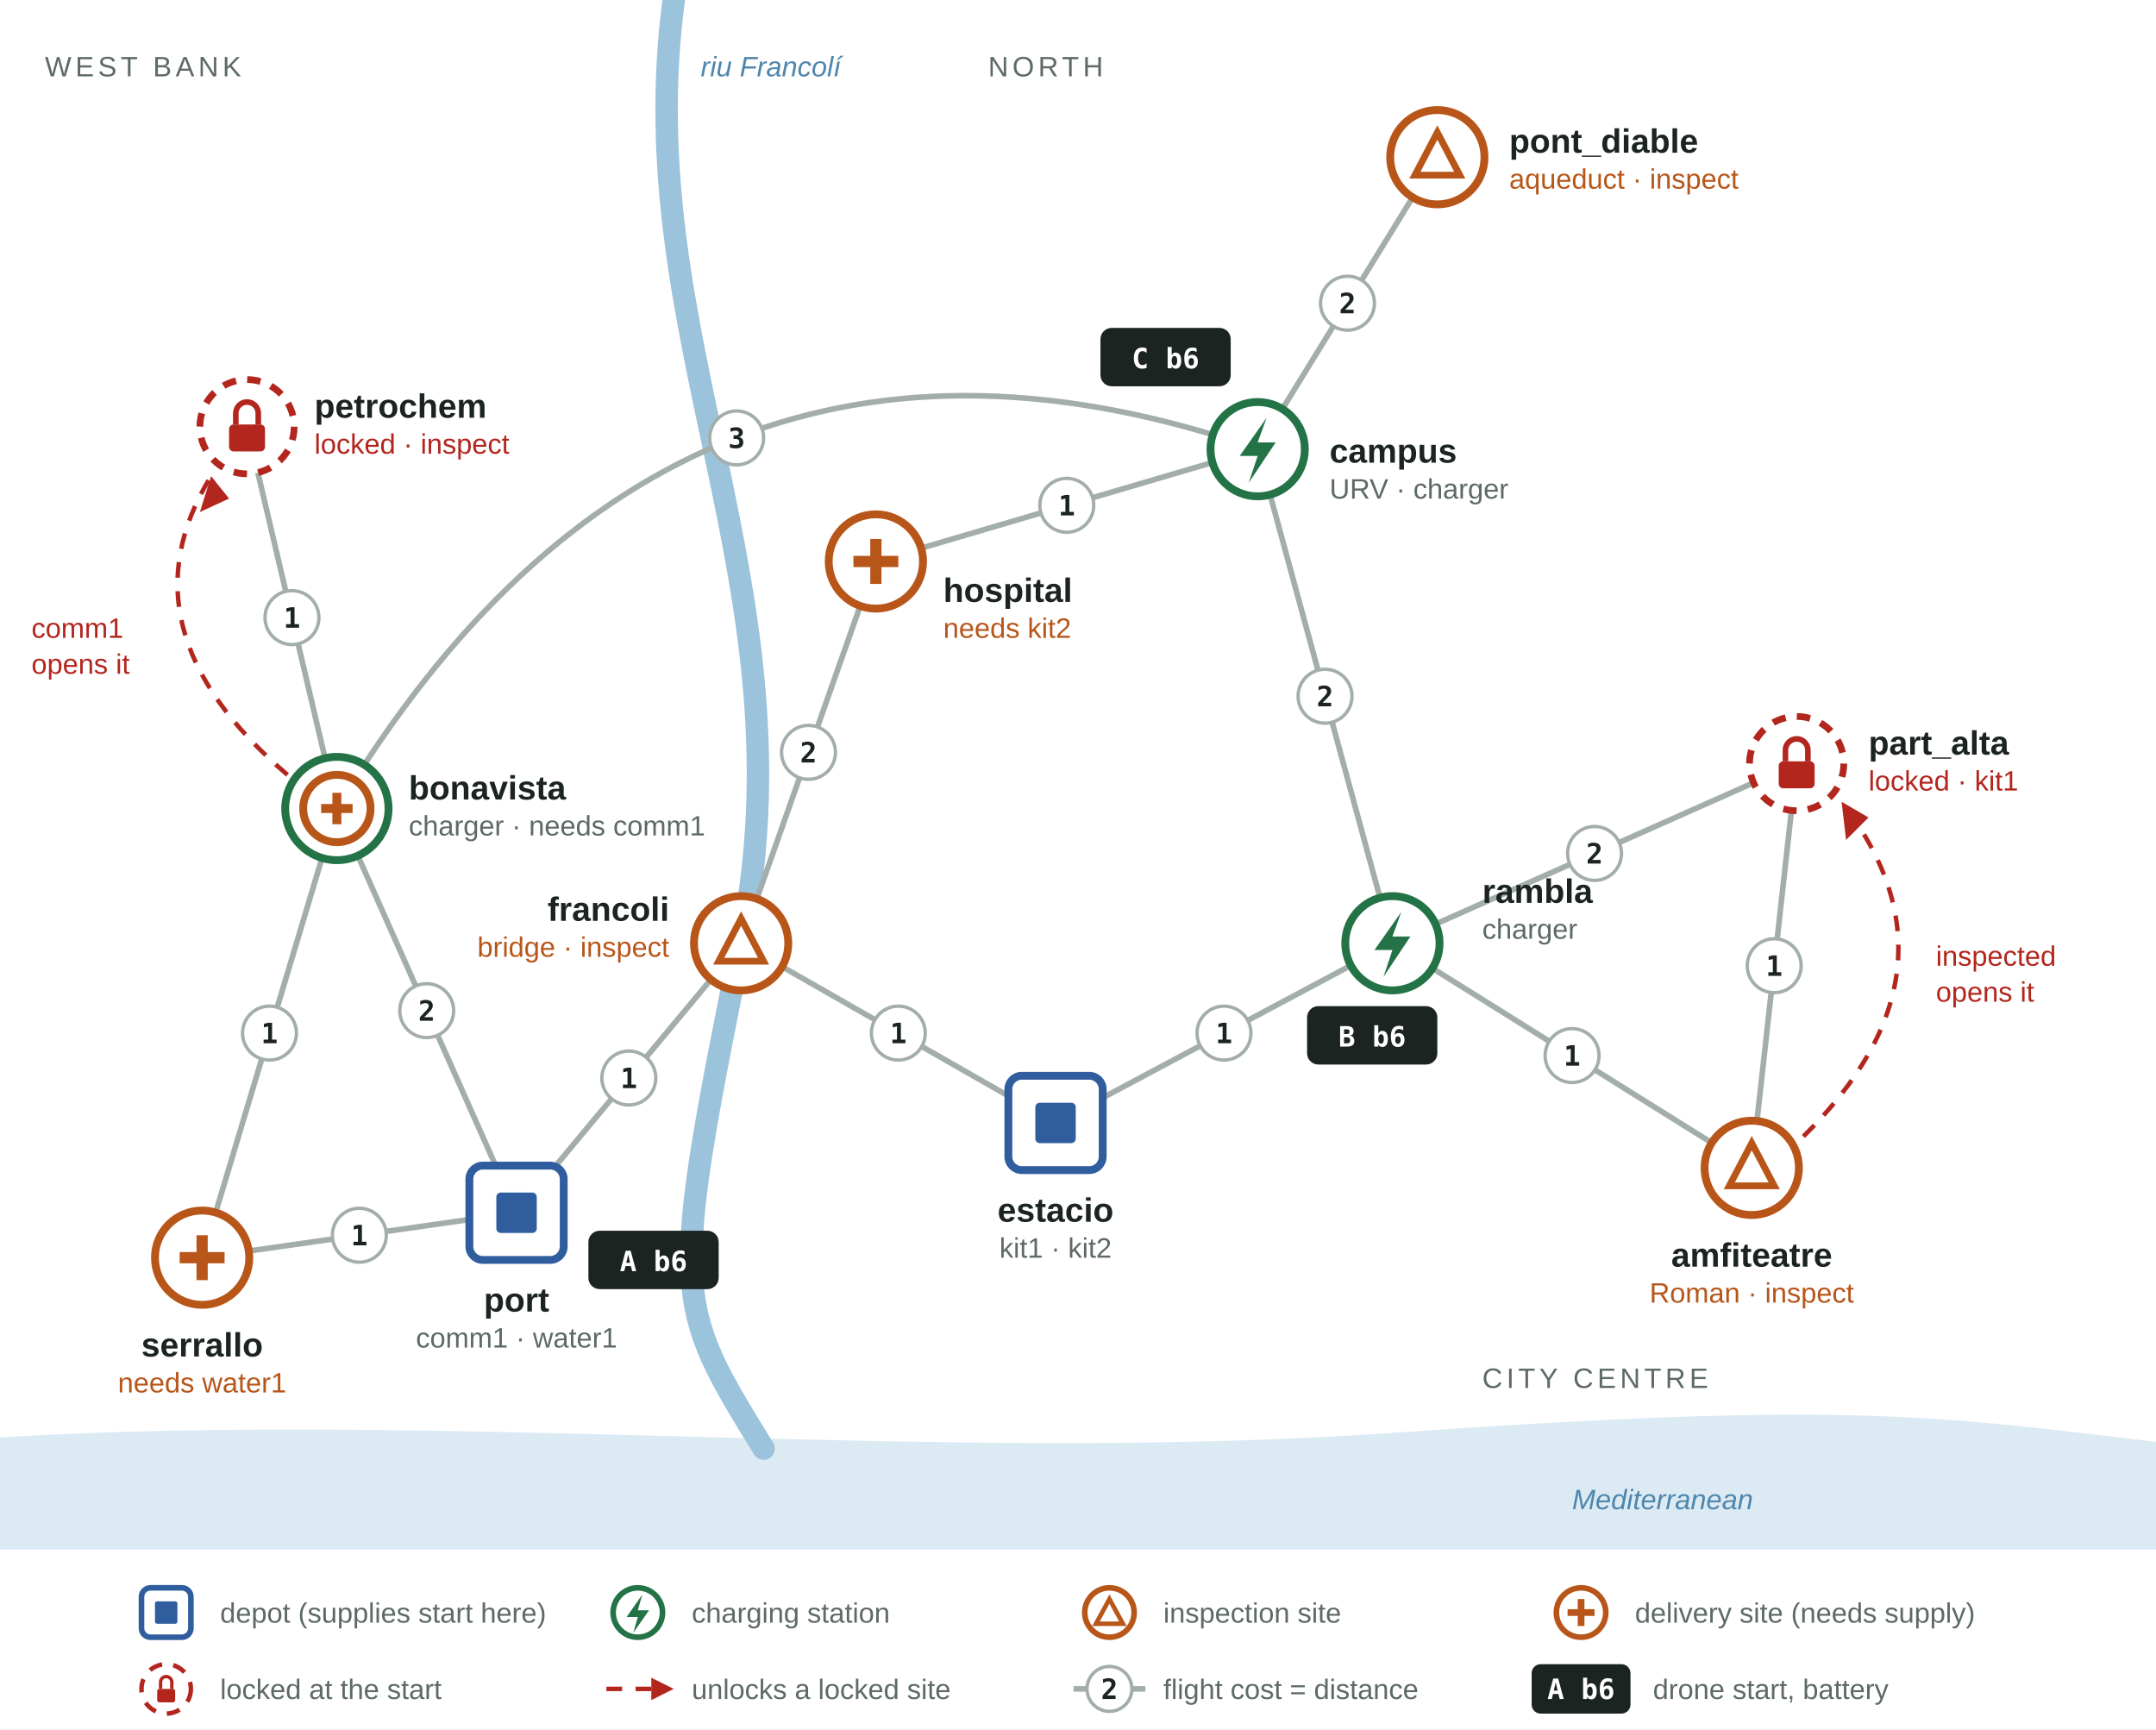
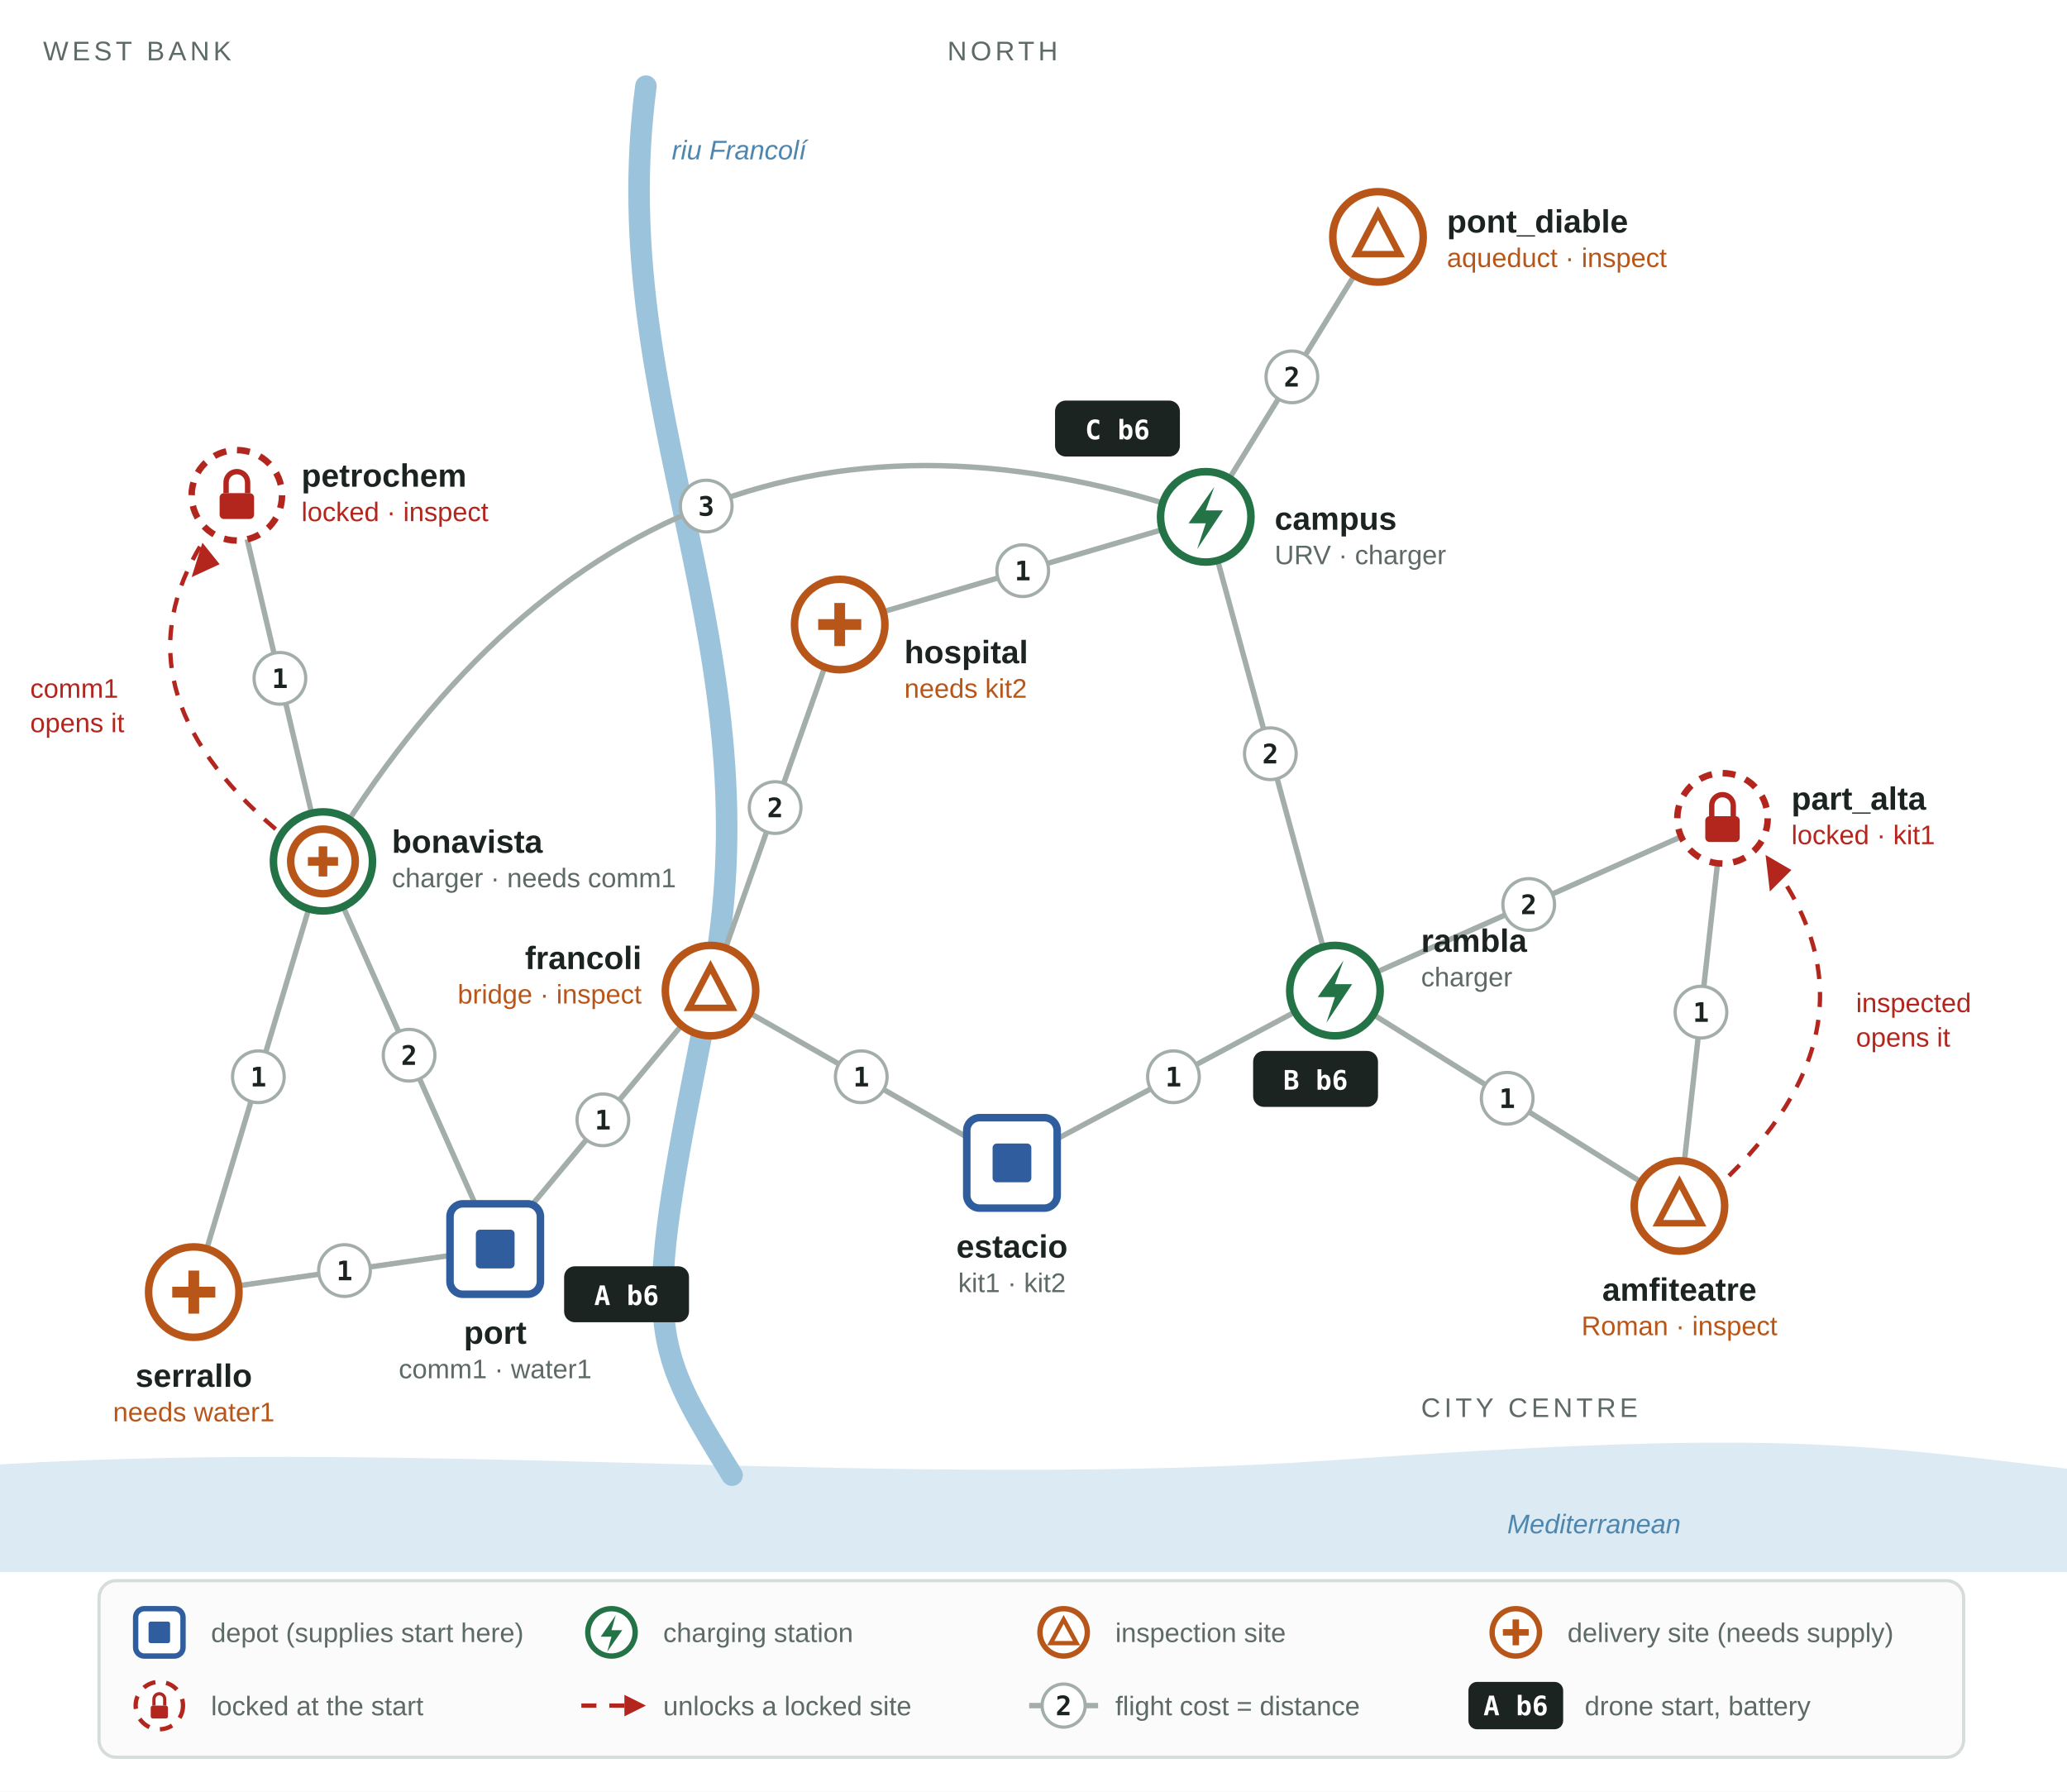
- <svg xmlns="http://www.w3.org/2000/svg" viewBox="0 0 960 770" font-family="Atkinson Hyperlegible, Segoe UI, Arial, sans-serif">
+ <svg xmlns="http://www.w3.org/2000/svg" viewBox="0 -40 960 832" font-family="Atkinson Hyperlegible, Segoe UI, Arial, sans-serif">
  <style>
    .bg { fill: #ffffff; }
    .sea { fill: #dceaf3; }
    .river { stroke: #9cc3dc; stroke-width: 10; fill: none; stroke-linecap: round; }
    .edge { stroke: #a3aeaa; stroke-width: 2.5; fill: none; }
    .wbg { fill: #ffffff; stroke: #a3aeaa; stroke-width: 1.5; }
    .w { font-family: JetBrains Mono, Consolas, monospace; font-size: 12.5px; font-weight: 600; fill: #1c2421; }
    .lbl { font-size: 15px; font-weight: 700; fill: #1c2421; }
    .sub { font-size: 12.5px; fill: #5d6a65; }
    .region { font-size: 12.5px; letter-spacing: 0.14em; fill: #5d6a65; }
    .water { font-size: 12.5px; font-style: italic; fill: #4f86ad; }
    .node { fill: #ffffff; stroke-width: 3.5; }
    .depot { stroke: #2f5d9e; }
    .charger { stroke: #237347; }
    .mission { stroke: #b8561a; }
    .locked { stroke: #b3261e; stroke-width: 3; stroke-dasharray: 6 5; }
    .f-depot { fill: #2f5d9e; }
    .f-charger { fill: #237347; }
    .f-mission { fill: #b8561a; }
    .f-locked { fill: #b3261e; }
    .s-mission { stroke: #b8561a; }
    .s-locked { stroke: #b3261e; }
    .t-mission { fill: #b8561a; }
    .t-locked { fill: #b3261e; }
    .dep { stroke: #b3261e; stroke-width: 2; stroke-dasharray: 7 6; fill: none; }
    .badge { fill: #1c2421; }
    .badge-t { fill: #ffffff; font-family: JetBrains Mono, Consolas, monospace; font-size: 12.5px; font-weight: 600; }
  </style>
-   <rect class="bg" x="0" y="0" width="960" height="770" />
+   <rect class="bg" x="0" y="-40" width="960" height="832" />
  <path class="sea" d="M0 640 C 200 628, 420 652, 620 638 S 860 630, 960 642 L 960 690 L 0 690 Z" />
  <text class="water" x="700" y="672">Mediterranean</text>
  <path class="river" d="M300 0 C 280 150, 362 262, 330 420 S 300 580, 340 645" />
  <text class="water" x="312" y="34">riu Francolí</text>
-   <text class="region" x="20" y="34">WEST BANK</text>
-   <text class="region" x="440" y="34">NORTH</text>
+   <text class="region" x="20" y="-12">WEST BANK</text>
+   <text class="region" x="440" y="-12">NORTH</text>
  <text class="region" x="660" y="618">CITY CENTRE</text>
  <line class="edge" x1="230" y1="540" x2="90" y2="560" />
  <line class="edge" x1="230" y1="540" x2="150" y2="360" />
  <line class="edge" x1="90" y1="560" x2="150" y2="360" />
  <line class="edge" x1="150" y1="360" x2="110" y2="190" />
  <line class="edge" x1="230" y1="540" x2="330" y2="420" />
  <line class="edge" x1="330" y1="420" x2="470" y2="500" />
  <line class="edge" x1="390" y1="250" x2="330" y2="420" />
  <line class="edge" x1="470" y1="500" x2="620" y2="420" />
  <line class="edge" x1="620" y1="420" x2="780" y2="520" />
  <line class="edge" x1="780" y1="520" x2="800" y2="340" />
  <line class="edge" x1="620" y1="420" x2="800" y2="340" />
  <line class="edge" x1="620" y1="420" x2="560" y2="200" />
  <line class="edge" x1="560" y1="200" x2="390" y2="250" />
  <line class="edge" x1="560" y1="200" x2="640" y2="70" />
  <path class="edge" d="M150 360 Q 300 110 560 200" />
  <path class="dep" d="M128 345 Q 52 280 94 212" />
  <polygon class="f-locked" points="94,212 89,228 102,222" />
  <text class="sub t-locked" x="14" y="284">comm1</text>
  <text class="sub t-locked" x="14" y="300">opens it</text>
  <path class="dep" d="M803 506 Q 878 432 820 357" />
  <polygon class="f-locked" points="820,357 822,374 832,364" />
  <text class="sub t-locked" x="862" y="430">inspected</text>
  <text class="sub t-locked" x="862" y="446">opens it</text>
  <circle class="wbg" cx="160" cy="550" r="12" />
  <text class="w" x="160" y="554.5" text-anchor="middle">1</text>
  <circle class="wbg" cx="190" cy="450" r="12" />
  <text class="w" x="190" y="454.5" text-anchor="middle">2</text>
  <circle class="wbg" cx="120" cy="460" r="12" />
  <text class="w" x="120" y="464.5" text-anchor="middle">1</text>
  <circle class="wbg" cx="130" cy="275" r="12" />
  <text class="w" x="130" y="279.5" text-anchor="middle">1</text>
  <circle class="wbg" cx="280" cy="480" r="12" />
  <text class="w" x="280" y="484.5" text-anchor="middle">1</text>
  <circle class="wbg" cx="400" cy="460" r="12" />
  <text class="w" x="400" y="464.5" text-anchor="middle">1</text>
  <circle class="wbg" cx="360" cy="335" r="12" />
  <text class="w" x="360" y="339.5" text-anchor="middle">2</text>
  <circle class="wbg" cx="545" cy="460" r="12" />
  <text class="w" x="545" y="464.5" text-anchor="middle">1</text>
  <circle class="wbg" cx="700" cy="470" r="12" />
  <text class="w" x="700" y="474.5" text-anchor="middle">1</text>
  <circle class="wbg" cx="790" cy="430" r="12" />
  <text class="w" x="790" y="434.5" text-anchor="middle">1</text>
  <circle class="wbg" cx="710" cy="380" r="12" />
  <text class="w" x="710" y="384.5" text-anchor="middle">2</text>
  <circle class="wbg" cx="590" cy="310" r="12" />
  <text class="w" x="590" y="314.5" text-anchor="middle">2</text>
  <circle class="wbg" cx="475" cy="225" r="12" />
  <text class="w" x="475" y="229.5" text-anchor="middle">1</text>
  <circle class="wbg" cx="600" cy="135" r="12" />
  <text class="w" x="600" y="139.5" text-anchor="middle">2</text>
  <circle class="wbg" cx="328" cy="195" r="12" />
  <text class="w" x="328" y="199.5" text-anchor="middle">3</text>
  <rect class="node depot" x="209" y="519" width="42" height="42" rx="6" />
  <rect class="f-depot" x="221" y="531" width="18" height="18" rx="2" />
  <text class="lbl" x="230" y="584" text-anchor="middle">port</text>
  <text class="sub" x="230" y="600" text-anchor="middle">comm1 · water1</text>
  <circle class="node mission" cx="90" cy="560" r="21" />
  <path class="s-mission" d="M90 550 v20 M80 560 h20" stroke-width="5" />
  <text class="lbl" x="90" y="604" text-anchor="middle">serrallo</text>
  <text class="sub t-mission" x="90" y="620" text-anchor="middle">needs water1</text>
  <circle class="node charger" cx="150" cy="360" r="23" />
  <circle class="node mission" cx="150" cy="360" r="15" stroke-width="2.5" />
  <path class="s-mission" d="M150 353 v14 M143 360 h14" stroke-width="4" />
  <text class="lbl" x="182" y="356">bonavista</text>
  <text class="sub" x="182" y="372">charger · needs comm1</text>
  <circle class="node locked" cx="110" cy="190" r="21" />
  <rect class="f-locked" x="102" y="189" width="16" height="12" rx="2" />
  <path class="s-locked" d="M105 189 v-5 a5 5 0 0 1 10 0 v5" fill="none" stroke-width="2.5" />
  <text class="lbl" x="140" y="186">petrochem</text>
  <text class="sub t-locked" x="140" y="202">locked · inspect</text>
  <circle class="node mission" cx="330" cy="420" r="21" />
  <polygon points="330,409 340,428 320,428" fill="none" class="s-mission" stroke-width="3" />
  <text class="lbl" x="298" y="410" text-anchor="end">francoli</text>
  <text class="sub t-mission" x="298" y="426" text-anchor="end">bridge · inspect</text>
  <circle class="node mission" cx="390" cy="250" r="21" />
  <path class="s-mission" d="M390 240 v20 M380 250 h20" stroke-width="5" />
  <text class="lbl" x="420" y="268">hospital</text>
  <text class="sub t-mission" x="420" y="284">needs kit2</text>
  <circle class="node charger" cx="560" cy="200" r="21" />
  <polygon class="f-charger" points="564,186 552,203 560,203 556,215 568,197 560,197" />
  <text class="lbl" x="592" y="206">campus</text>
  <text class="sub" x="592" y="222">URV · charger</text>
  <circle class="node mission" cx="640" cy="70" r="21" />
  <polygon points="640,59 650,78 630,78" fill="none" class="s-mission" stroke-width="3" />
  <text class="lbl" x="672" y="68">pont_diable</text>
  <text class="sub t-mission" x="672" y="84">aqueduct · inspect</text>
  <rect class="node depot" x="449" y="479" width="42" height="42" rx="6" />
  <rect class="f-depot" x="461" y="491" width="18" height="18" rx="2" />
  <text class="lbl" x="470" y="544" text-anchor="middle">estacio</text>
  <text class="sub" x="470" y="560" text-anchor="middle">kit1 · kit2</text>
  <circle class="node charger" cx="620" cy="420" r="21" />
  <polygon class="f-charger" points="624,406 612,423 620,423 616,435 628,417 620,417" />
  <text class="lbl" x="660" y="402" text-anchor="start">rambla</text>
  <text class="sub" x="660" y="418">charger</text>
  <circle class="node mission" cx="780" cy="520" r="21" />
  <polygon points="780,509 790,528 770,528" fill="none" class="s-mission" stroke-width="3" />
  <text class="lbl" x="780" y="564" text-anchor="middle">amfiteatre</text>
  <text class="sub t-mission" x="780" y="580" text-anchor="middle">Roman · inspect</text>
  <circle class="node locked" cx="800" cy="340" r="21" />
  <rect class="f-locked" x="792" y="339" width="16" height="12" rx="2" />
  <path class="s-locked" d="M795 339 v-5 a5 5 0 0 1 10 0 v5" fill="none" stroke-width="2.5" />
  <text class="lbl" x="832" y="336">part_alta</text>
  <text class="sub t-locked" x="832" y="352">locked · kit1</text>
  <rect class="badge" x="262" y="548" width="58" height="26" rx="5" />
  <text class="badge-t" x="291" y="566" text-anchor="middle">A b6</text>
  <rect class="badge" x="582" y="448" width="58" height="26" rx="5" />
  <text class="badge-t" x="611" y="466" text-anchor="middle">B b6</text>
  <rect class="badge" x="490" y="146" width="58" height="26" rx="5" />
  <text class="badge-t" x="519" y="164" text-anchor="middle">C b6</text>
  <g transform="translate(60,718)">
+     <rect x="-14" y="-24" width="866" height="82" rx="8" fill="#fafbfa" stroke="#d5dcd9" stroke-width="1.5" />
    <rect class="node depot" x="3" y="-11" width="22" height="22" rx="4" style="stroke-width:2.5" />
    <rect class="f-depot" x="9" y="-5" width="10" height="10" rx="1" />
    <text class="sub" x="38" y="4.5">depot (supplies start here)</text>
    <circle class="node charger" cx="224" cy="0" r="11" style="stroke-width:2.5" />
    <polygon class="f-charger" points="226,-8 219,2 224,2 222,9 229,-1 224,-1" />
    <text class="sub" x="248" y="4.5">charging station</text>
    <circle class="node mission" cx="434" cy="0" r="11" style="stroke-width:2.5" />
    <polygon points="434,-6 440,5 428,5" fill="none" class="s-mission" stroke-width="2" />
    <text class="sub" x="458" y="4.5">inspection site</text>
    <circle class="node mission" cx="644" cy="0" r="11" style="stroke-width:2.5" />
    <path class="s-mission" d="M644 -6 v12 M638 0 h12" stroke-width="3" />
    <text class="sub" x="668" y="4.5">delivery site (needs supply)</text>
    <circle class="node locked" cx="14" cy="34" r="11" style="stroke-width:2" />
    <rect class="f-locked" x="10" y="34" width="8" height="6" rx="1" />
    <path class="s-locked" d="M11.5 34 v-3 a2.5 2.5 0 0 1 5 0 v3" fill="none" stroke-width="1.5" />
    <text class="sub" x="38" y="38.5">locked at the start</text>
    <path class="dep" d="M210 34 h24" />
    <polygon class="f-locked" points="240,34 230,29 230,39" />
    <text class="sub" x="248" y="38.5">unlocks a locked site</text>
    <line class="edge" x1="418" y1="34" x2="450" y2="34" />
    <circle class="wbg" cx="434" cy="34" r="10" />
    <text class="w" x="434" y="38.5" text-anchor="middle">2</text>
    <text class="sub" x="458" y="38.5">flight cost = distance</text>
    <rect class="badge" x="622" y="23" width="44" height="22" rx="4" />
    <text class="badge-t" x="644" y="38.5" text-anchor="middle">A b6</text>
    <text class="sub" x="676" y="38.5">drone start, battery</text>
  </g>
</svg>
